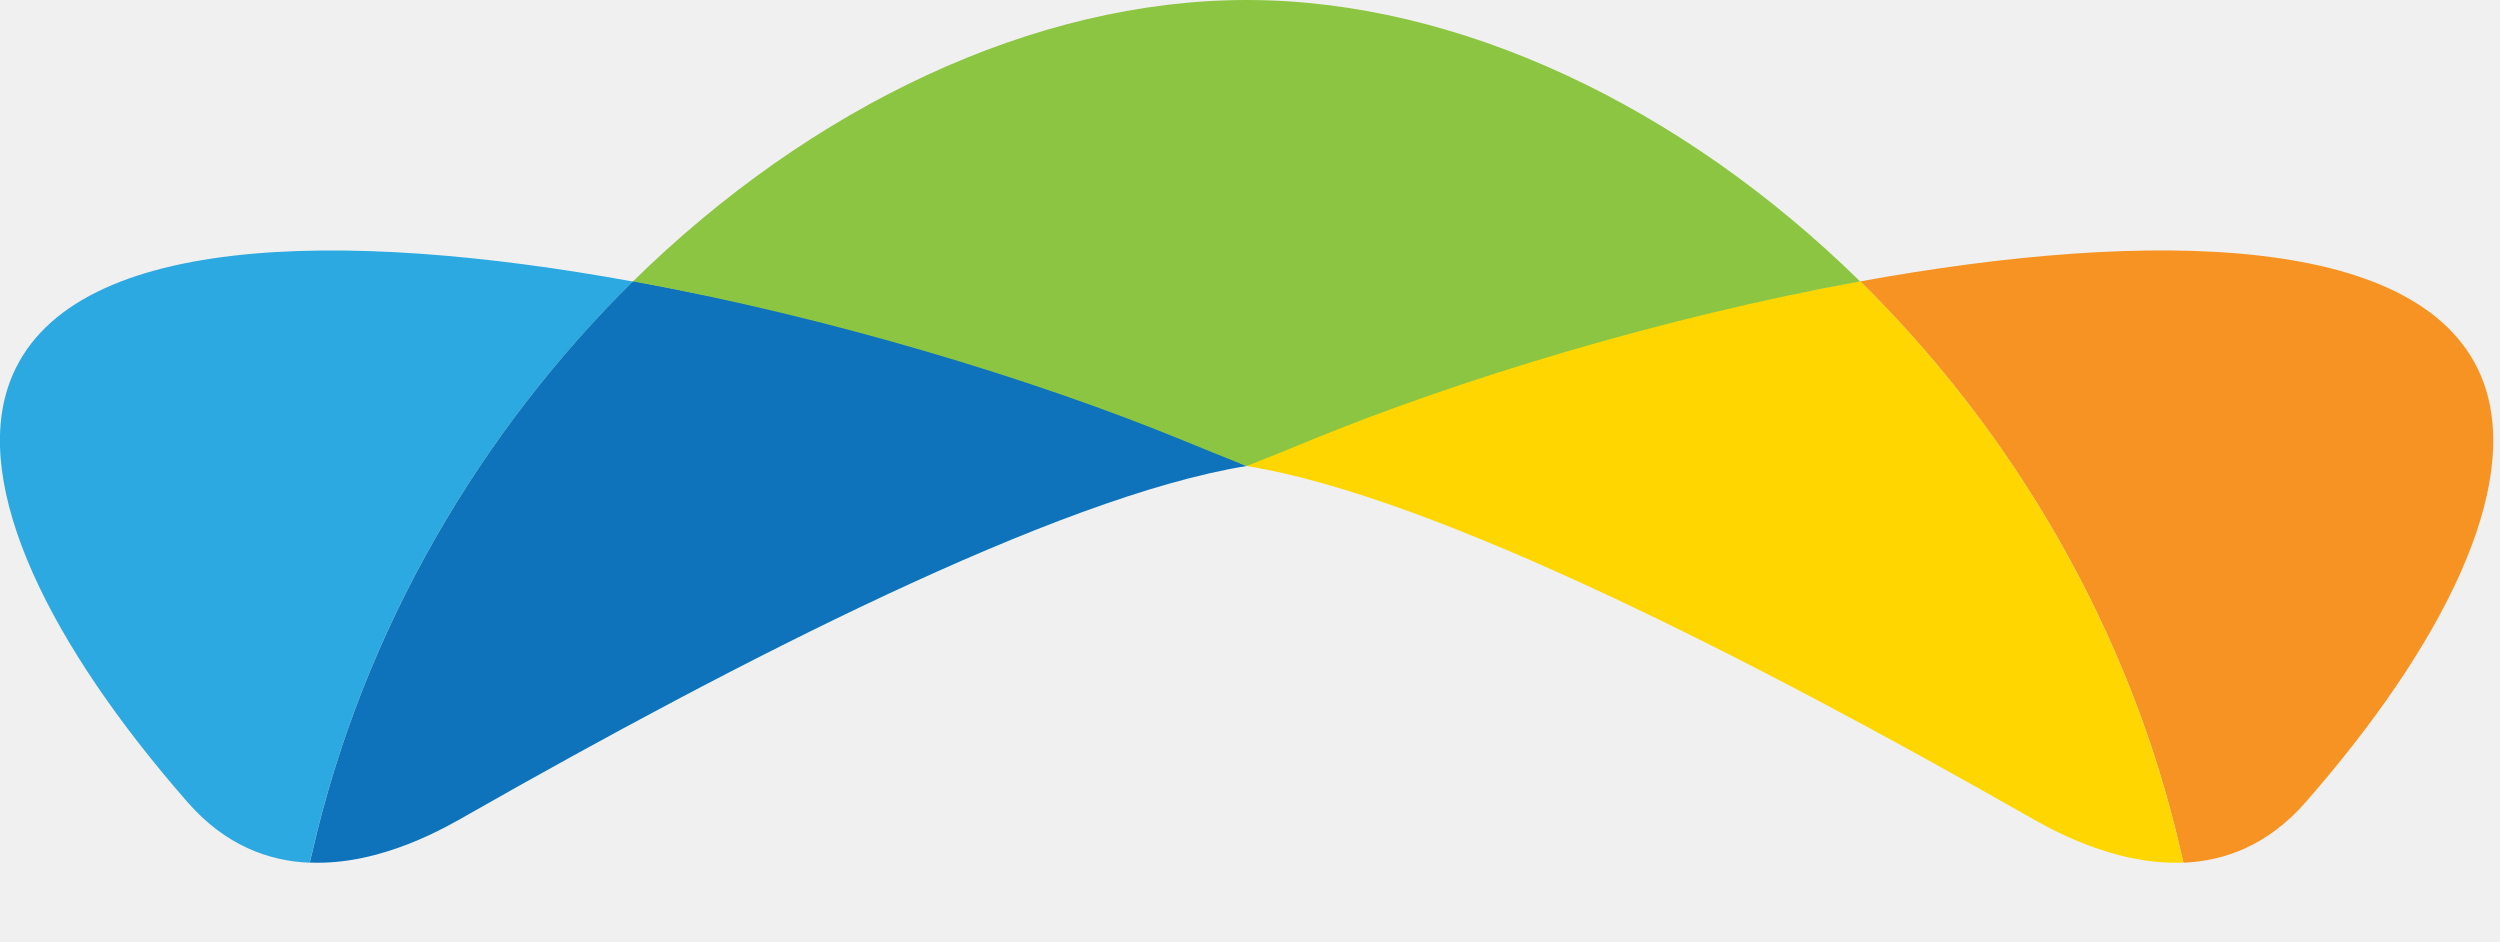
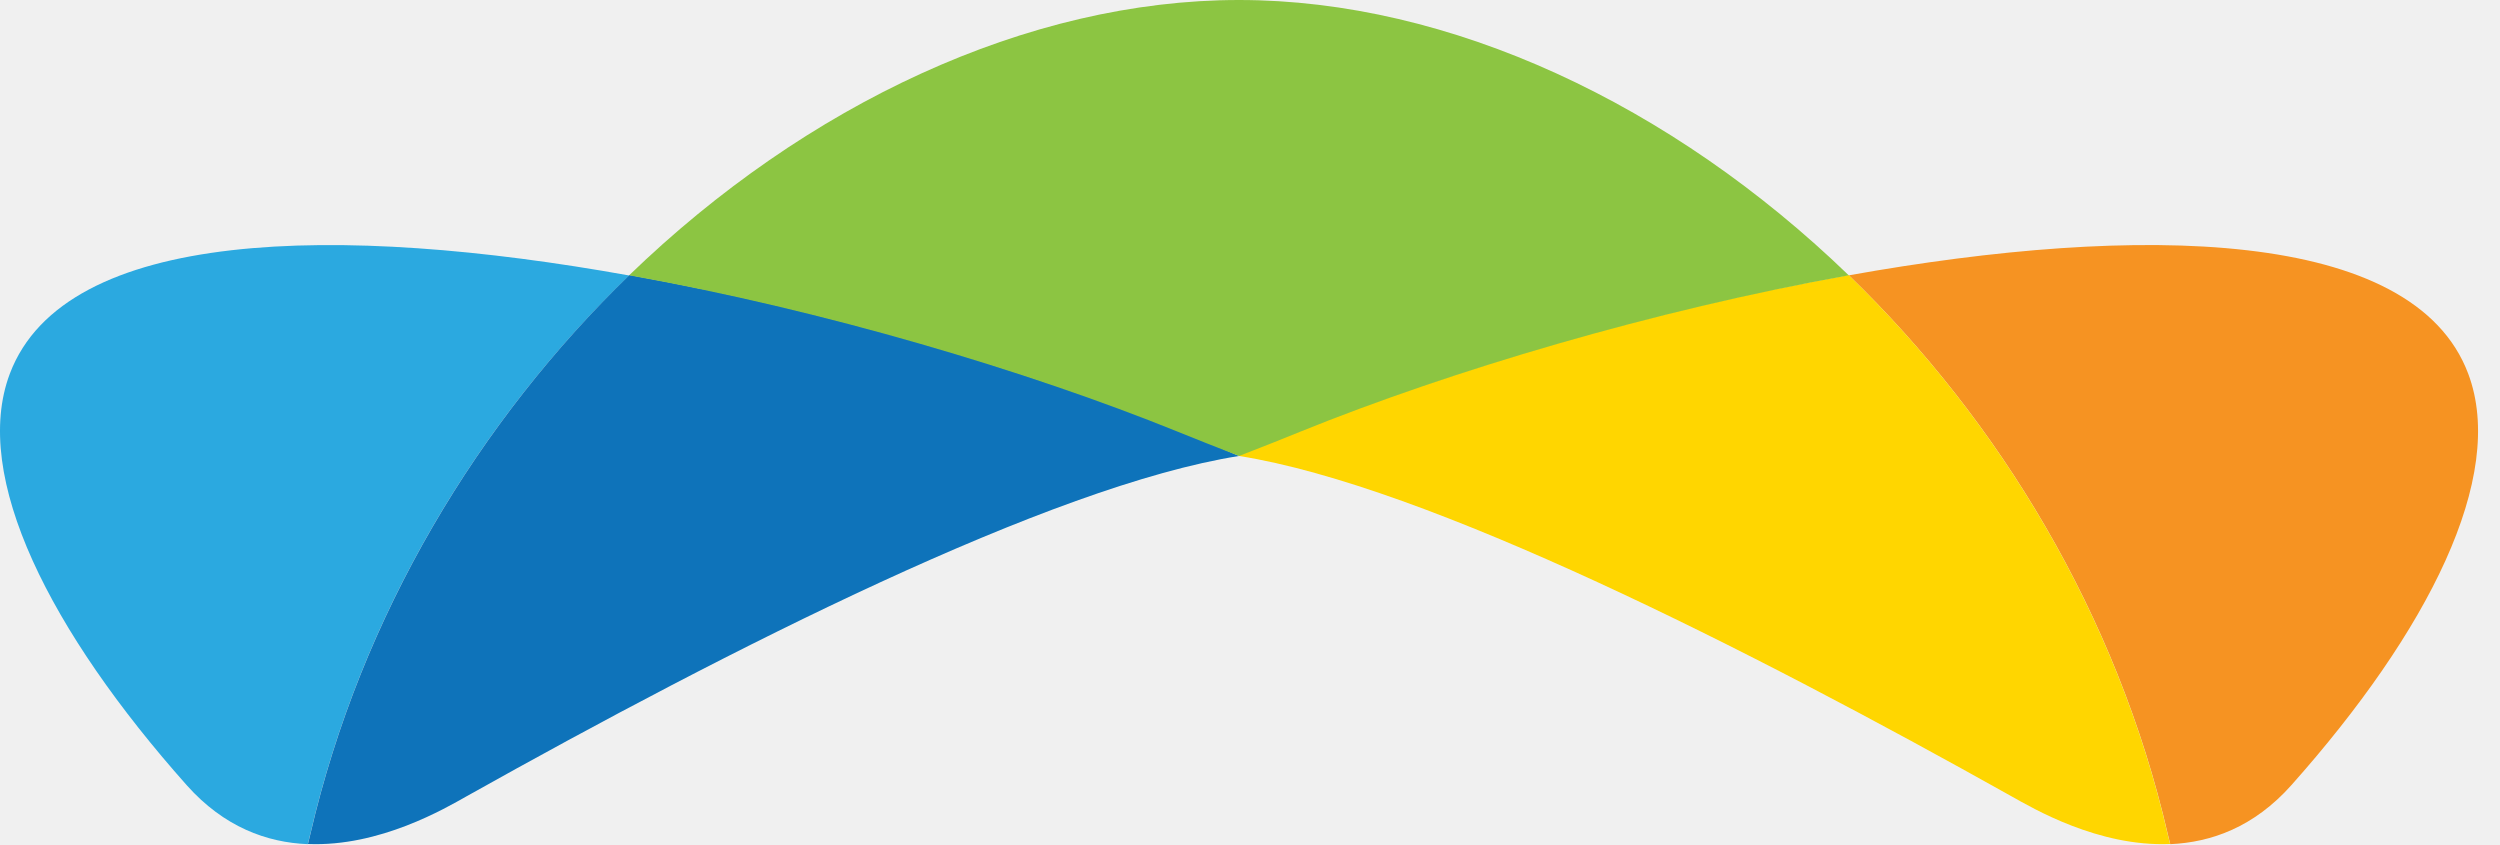
- <svg xmlns="http://www.w3.org/2000/svg" height="61" fill="none" viewBox="0 0 146 55">
-   <g clip-path="url(#clip0_226_2859)">
-     <path fill="#2BA9E0" d="M57.09 21.44c.282.087.574.173.847.27-.282-.087-.565-.183-.847-.27ZM62.315 23.158c.254.086.508.182.753.268-.255-.086-.5-.182-.753-.268ZM69.158 25.748s-.019 0-.028-.01c0 0 .019 0 .028.01h.019c.48.201.988.403 1.515.614h.01c.038.01.066.029.103.038.01 0 .029.01.038.02-.584-.24-1.148-.461-1.685-.682v.01ZM52.205 19.982c1.214.346 2.42.7 3.605 1.056-1.186-.365-2.39-.71-3.605-1.056ZM64.46 23.925c.255.096.51.182.763.278a24.1 24.1 0 0 0-.762-.278ZM18.224 49.807c2.984-13.104 9.902-24.683 18.741-33.364C19.9 13.325 3.812 13.593.575 22.304c-2.279 6.14 2.38 15.407 10.391 24.558 2.193 2.504 4.716 3.425 7.116 3.521l.142-.585v.01ZM46.576 18.495c.349.087.697.173 1.036.26l-1.036-.26ZM41.493 17.325c1.29.278 2.589.566 3.869.873-1.29-.307-2.58-.604-3.869-.873Z" />
-     <path fill="#F69322" d="M145.027 22.304c-3.229-8.71-19.316-8.98-36.391-5.871 8.839 8.691 15.757 20.26 18.741 33.365l.141.585c2.41-.105 4.923-1.017 7.117-3.52 8.01-9.143 12.67-18.41 10.392-24.559Z" />
-     <path fill="#0E73BA" d="M72.8 27.216C61.723 29 42.878 38.727 27.402 47.534c-1.214.69-5.092 3.022-9.31 2.84l.142-.586c2.984-13.104 9.912-24.683 18.75-33.374 1.422.259 2.863.547 4.293.844h.066c1.43.307 2.852.624 4.274.969h.028c.706.173 1.412.345 2.118.527.019 0 .038 0 .056.01 1.394.355 2.768.72 4.133 1.103.037.01.084.02.122.039h.028c1.337.374 2.664.767 3.963 1.16.019 0 .038.01.057.02.028 0 .056.019.094.028.63.192 1.252.394 1.873.586.028 0 .047.019.075.028.047.02.095.03.142.048 1.233.394 2.438.797 3.614 1.2.038.01.076.028.123.038.056.02.112.038.169.057.565.202 1.13.394 1.685.595.066.02.122.048.188.067.508.183 1.017.375 1.516.557.066.029.14.048.207.076.01 0 .028 0 .037.01.518.192 1.036.393 1.535.595.037.019.075.029.113.048.066.029.132.048.197.077.509.201 1.017.402 1.507.604h.018c.48.201.989.403 1.516.614h.01c.037.01.065.029.103.038" />
-     <path fill="#FFD600" d="M72.8 27.216C83.88 29 102.725 38.727 118.2 47.534c1.214.69 5.092 3.022 9.309 2.84l-.141-.586c-2.984-13.104-9.912-24.683-18.751-33.374a178.42 178.42 0 0 0-4.292.844h-.066c-1.431.307-2.852.624-4.274.969h-.028c-.706.173-1.412.345-2.118.527-.019 0-.037 0-.056.01-1.393.355-2.768.72-4.133 1.103-.037.01-.084.02-.122.039H93.5c-1.337.374-2.664.767-3.963 1.16-.019 0-.038.01-.057.02-.028 0-.056.019-.094.028-.63.192-1.252.394-1.873.586-.028 0-.047.019-.075.028-.047.02-.094.03-.142.048-1.233.394-2.438.797-3.614 1.2-.038.01-.075.028-.123.038-.056.02-.112.038-.169.057-.565.202-1.13.394-1.685.595-.066.02-.122.048-.188.067-.508.183-1.017.375-1.516.557-.066.029-.14.048-.207.076-.01 0-.028 0-.037.01-.518.192-1.036.393-1.535.595-.037.019-.075.029-.113.048-.066.029-.131.048-.197.077-.509.201-1.017.402-1.506.604h-.02c-.48.201-.988.403-1.515.614h-.01c-.037.01-.065.029-.103.038l-1.995.796.037.068Z" />
-     <path fill="#8CC542" d="M74.758 26.439c.584-.24 1.149-.47 1.685-.691 8.773-3.607 20.7-7.224 32.184-9.315C98.235 6.226 85.197 0 72.801 0 60.403 0 47.365 6.216 36.965 16.433c11.484 2.091 23.42 5.708 32.193 9.315 1.11.46 2.334.95 3.642 1.468.292-.116.565-.221.848-.336l1.11-.441Z" />
-   </g>
-   <defs>
-     <clipPath id="clip0_226_2859">
-       <path fill="#fff" d="M0 0h400v60.158H0z" />
-     </clipPath>
-   </defs>
+ <svg xmlns="http://www.w3.org/2000/svg" width="77" height="26" fill="none">
+   <path fill="#2BA9E0" d="M29.927 11.064c.148.044.3.09.444.139-.148-.045-.296-.095-.444-.139ZM32.665 11.95c.133.045.267.094.395.139-.134-.045-.262-.094-.395-.139ZM36.252 13.287s-.01 0-.015-.005c0 0 .01 0 .015.005h.01c.252.104.518.208.794.316h.005c.02.005.035.015.055.02.005 0 .014.005.02.01-.307-.123-.603-.237-.884-.351v.005ZM27.366 10.312ZM33.79 12.346c.133.05.267.094.4.144-.133-.05-.267-.1-.4-.144ZM9.554 25.703c1.564-6.763 5.19-12.738 9.824-17.218C10.433 6.875 2 7.015.303 11.51c-1.194 3.168 1.248 7.95 5.447 12.673C6.9 25.475 8.222 25.95 9.48 26l.074-.302v.005ZM24.416 9.544l.543.134c-.183-.044-.36-.089-.543-.134ZM21.751 8.94Z" />
+   <path fill="#F69322" d="M76.021 11.51C74.33 7.015 65.897 6.876 56.946 8.48c4.633 4.485 8.26 10.456 9.824 17.218l.074.302c1.263-.055 2.58-.525 3.73-1.817 4.199-4.718 6.641-9.5 5.447-12.673Z" />
+   <path fill="#0E73BA" d="M38.162 14.044c-5.807.921-15.685 5.94-23.797 10.485-.636.357-2.67 1.56-4.88 1.466l.074-.302c1.565-6.763 5.196-12.738 9.829-17.223.745.134 1.5.282 2.25.436h.034c.75.158 1.495.322 2.24.5h.015c.37.089.74.178 1.11.272a92.355 92.355 0 0 1 2.196.574c.02.005.045.01.064.02h.015a103.406 103.406 0 0 1 2.107.61c.015 0 .03.009.05.014.33.099.655.203.981.302.015 0 .025.01.04.015.024.01.049.015.074.025.646.203 1.278.41 1.894.618.02.005.04.015.065.02l.088.03c.296.104.592.203.884.307.034.01.064.025.098.034.267.095.533.194.795.287.034.015.074.025.108.04a30.47 30.47 0 0 1 .824.312c.02.01.04.015.06.025.034.015.068.024.103.04.266.103.533.207.79.311h.01c.25.104.517.208.794.317h.005c.02.005.034.015.054.02" />
+   <path fill="#FFD600" d="M38.162 14.044c5.808.921 15.686 5.94 23.797 10.485.637.357 2.67 1.56 4.88 1.466l-.074-.302C65.201 18.93 61.57 12.955 56.936 8.47c-.745.134-1.5.282-2.25.436h-.034a86.11 86.11 0 0 0-2.24.5h-.015c-.37.089-.74.178-1.11.272a92.346 92.346 0 0 0-2.196.574c-.02.005-.044.01-.064.02h-.015a103.395 103.395 0 0 0-2.106.61c-.015 0-.03.009-.05.014-.33.099-.656.203-.982.302-.015 0-.024.01-.04.015-.024.01-.049.015-.073.025-.647.203-1.278.41-1.895.618-.02.005-.04.015-.064.02l-.089.03c-.296.104-.592.203-.883.307-.035.01-.064.025-.099.034-.266.095-.533.194-.794.287-.035.015-.074.025-.109.04a30.47 30.47 0 0 0-.824.312c-.02.01-.04.015-.059.025-.034.015-.069.024-.103.04a66.02 66.02 0 0 0-.79.311h-.01c-.251.104-.518.208-.794.317h-.005c-.02.005-.035.015-.054.02l-1.046.41.02.035Z" />
+   <path fill="#8CC542" d="m39.188 13.643.883-.356c4.599-1.861 10.85-3.728 16.87-4.807C51.494 3.213 44.66 0 38.16 0c-6.497 0-13.33 3.208-18.783 8.48 6.02 1.08 12.276 2.946 16.874 4.807.583.238 1.224.49 1.91.757.153-.059.296-.114.444-.173l.582-.228Z" />
</svg>
